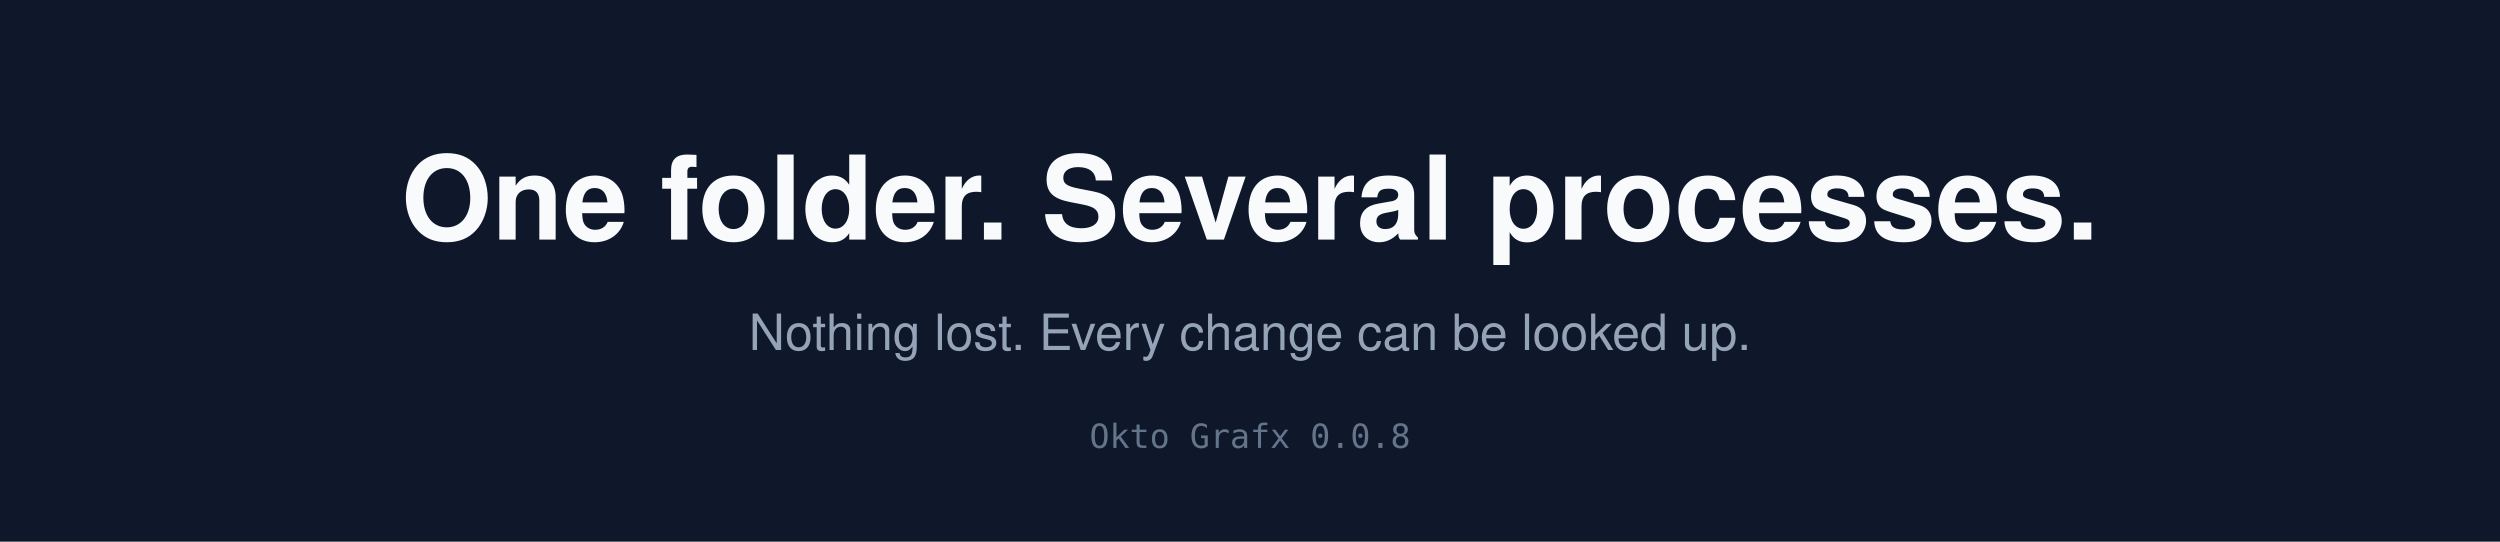
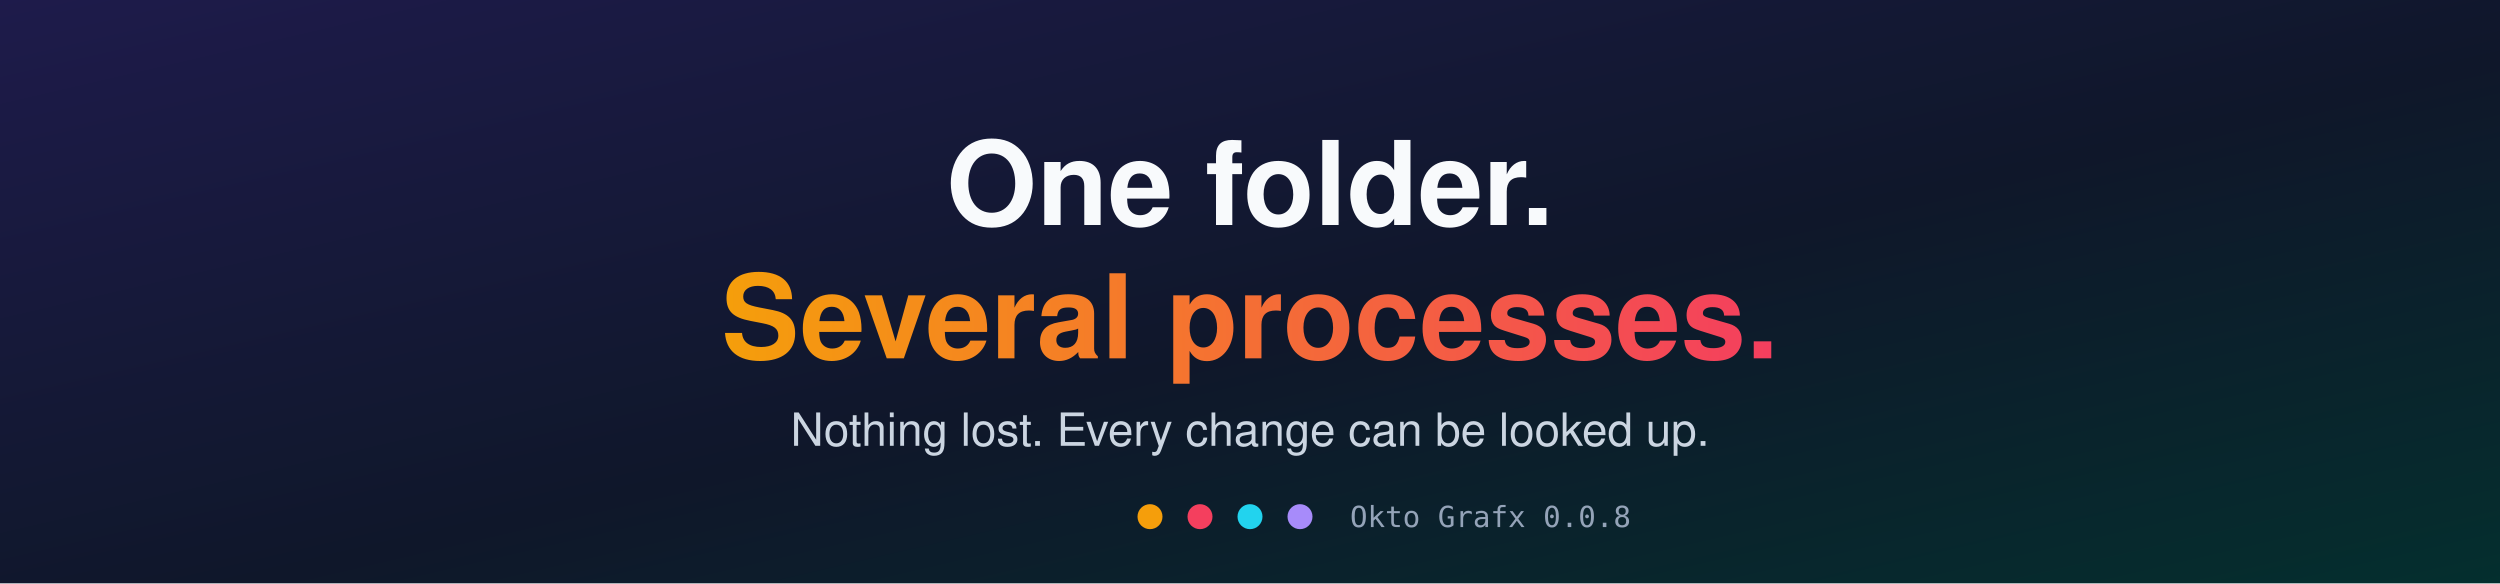
- <svg xmlns="http://www.w3.org/2000/svg" viewBox="0 0 1200 260" role="img" aria-labelledby="t d">
-   <rect width="1200" height="260" fill="#0f172a" />
-   <text x="600" y="115" text-anchor="middle" font-family="-apple-system, 'Segoe UI', Helvetica, Arial, sans-serif" font-size="56" font-weight="700" fill="#f8fafc">One folder. Several processes.</text>
-   <text x="600" y="168" text-anchor="middle" font-family="-apple-system, 'Segoe UI', Helvetica, Arial, sans-serif" font-size="24" fill="#94a3b8">Nothing lost. Every change can be looked up.</text>
-   <text x="600" y="215" text-anchor="middle" font-family="ui-monospace, 'SF Mono', Menlo, Consolas, monospace" font-size="16" fill="#64748b">Okto Grafx 0.0.8</text>
+ <svg xmlns="http://www.w3.org/2000/svg" viewBox="0 0 1200 280" role="img" aria-labelledby="t d">
+   <defs>
+     <linearGradient id="bg" x1="0" y1="0" x2="1" y2="1">
+       <stop offset="0" stop-color="#1e1b4b" />
+       <stop offset="0.55" stop-color="#0f172a" />
+       <stop offset="1" stop-color="#042f2e" />
+     </linearGradient>
+     <linearGradient id="hl" x1="0" y1="0" x2="1" y2="0">
+       <stop offset="0" stop-color="#f59e0b" />
+       <stop offset="1" stop-color="#f43f5e" />
+     </linearGradient>
+   </defs>
+   <rect width="1200" height="280" fill="url(#bg)" />
+   <text x="600" y="108" text-anchor="middle" font-family="-apple-system, 'Segoe UI', Helvetica, Arial, sans-serif" font-size="56" font-weight="700" fill="#f8fafc">One folder.</text>
+   <text x="600" y="172" text-anchor="middle" font-family="-apple-system, 'Segoe UI', Helvetica, Arial, sans-serif" font-size="56" font-weight="700" fill="url(#hl)">Several processes.</text>
+   <text x="600" y="214" text-anchor="middle" font-family="-apple-system, 'Segoe UI', Helvetica, Arial, sans-serif" font-size="22" fill="#cbd5e1">Nothing lost. Every change can be looked up.</text>
+   <circle cx="552" cy="248" r="6" fill="#f59e0b" />
+   <circle cx="576" cy="248" r="6" fill="#f43f5e" />
+   <circle cx="600" cy="248" r="6" fill="#22d3ee" />
+   <circle cx="624" cy="248" r="6" fill="#a78bfa" />
+   <text x="648" y="253" font-family="ui-monospace, 'SF Mono', Menlo, Consolas, monospace" font-size="14" fill="#94a3b8">Okto Grafx 0.0.8</text>
</svg>
